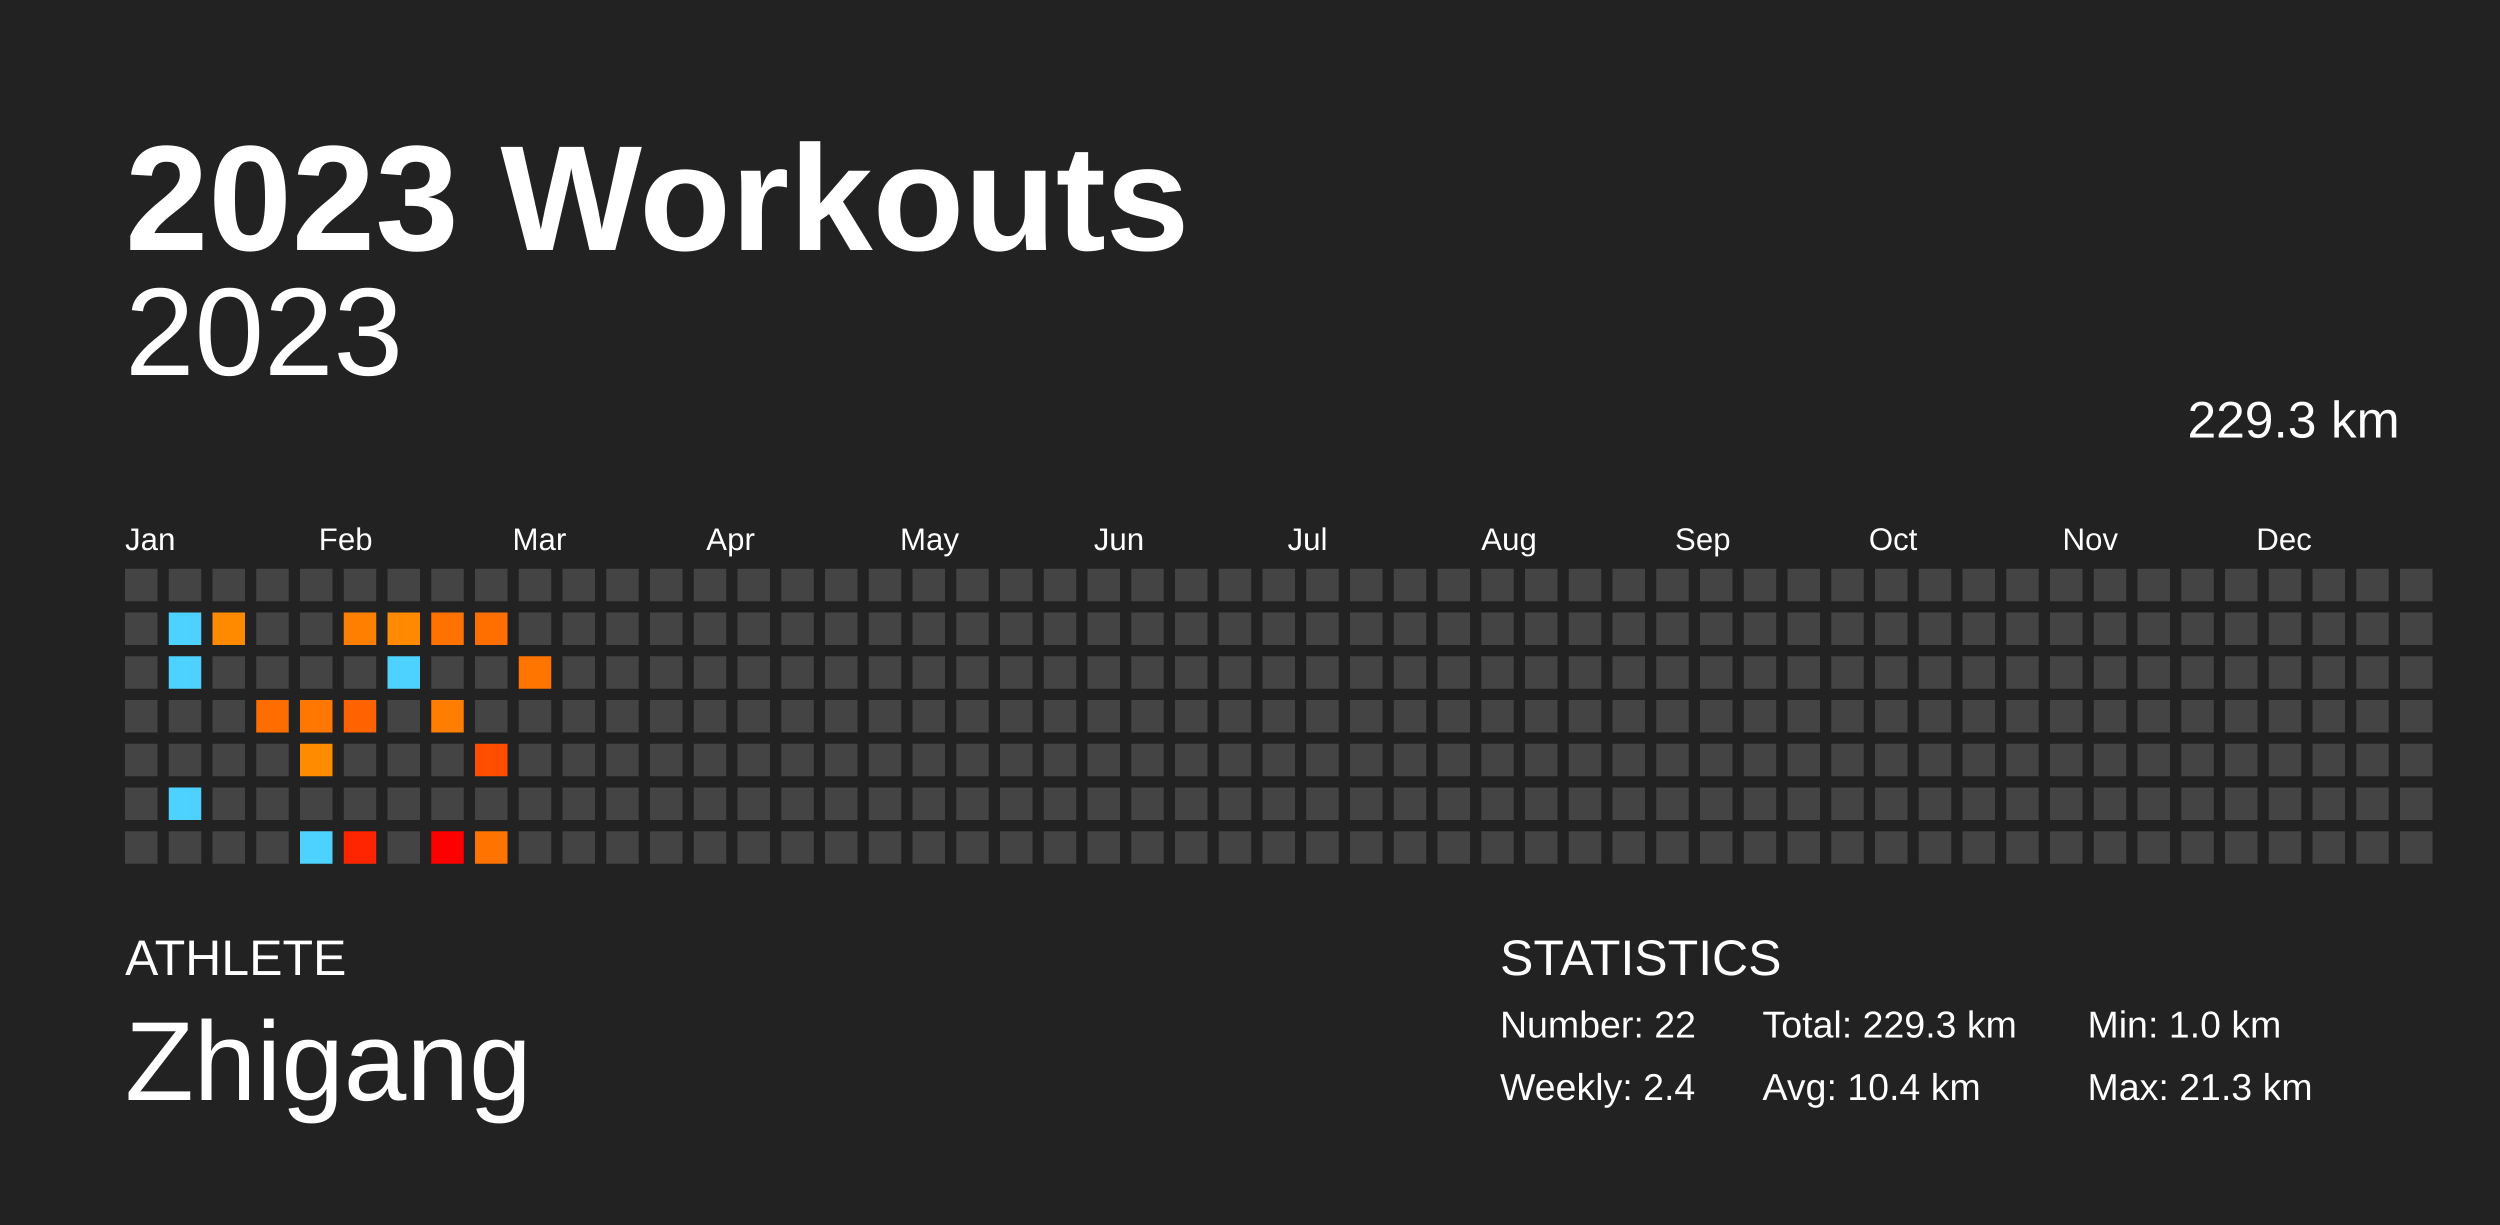
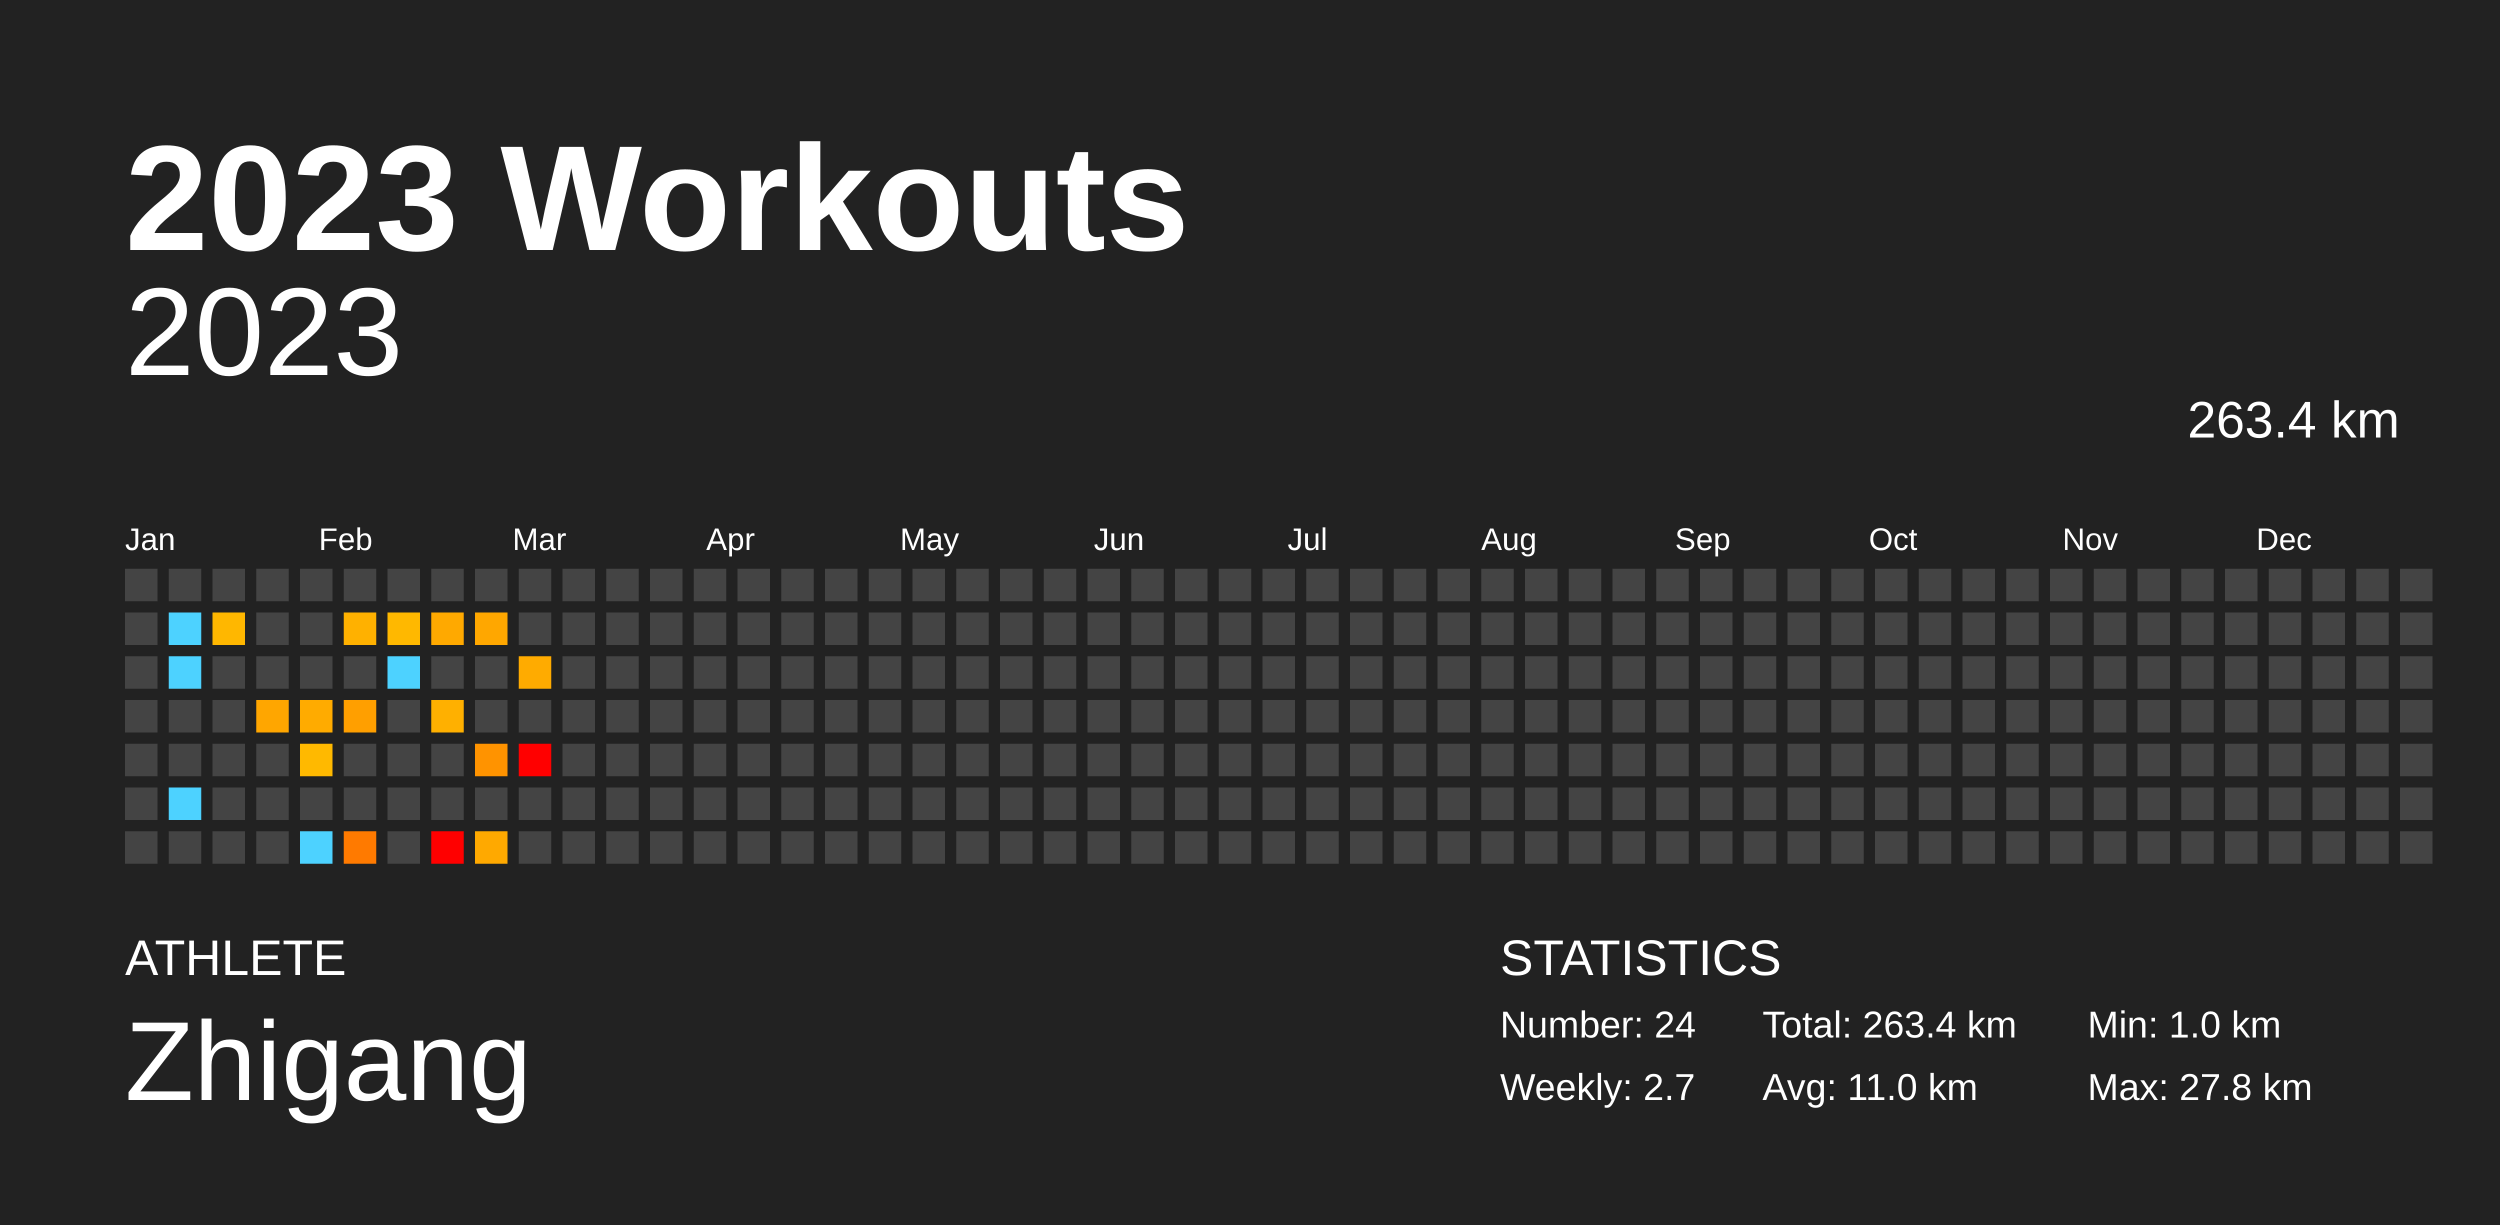
<svg xmlns="http://www.w3.org/2000/svg" baseProfile="full" height="98mm" version="1.1" viewBox="0,0,200,98" width="200mm">
  <defs />
  <rect fill="#222222" height="98" width="200" x="0" y="0" />
  <text fill="#FFFFFF" style="font-size:12px; font-family:Arial; font-weight:bold;" x="10" y="20">2023 Workouts</text>
  <text fill="#FFFFFF" style="font-size:4px; font-family:Arial" x="10" y="78">ATHLETE</text>
  <text fill="#FFFFFF" style="font-size:9px; font-family:Arial" x="10" y="88">Zhigang</text>
  <text fill="#FFFFFF" style="font-size:4px; font-family:Arial" x="120" y="78">STATISTICS</text>
-   <text fill="#FFFFFF" style="font-size:3px; font-family:Arial" x="120" y="83">Number: 22</text>
-   <text fill="#FFFFFF" style="font-size:3px; font-family:Arial" x="120" y="88">Weekly: 2.4</text>
-   <text fill="#FFFFFF" style="font-size:3px; font-family:Arial" x="141" y="83">Total: 229.3 km</text>
-   <text fill="#FFFFFF" style="font-size:3px; font-family:Arial" x="141" y="88">Avg: 10.4 km</text>
+   <text fill="#FFFFFF" style="font-size:3px; font-family:Arial" x="120" y="83">Number: 24</text>
+   <text fill="#FFFFFF" style="font-size:3px; font-family:Arial" x="120" y="88">Weekly: 2.7</text>
+   <text fill="#FFFFFF" style="font-size:3px; font-family:Arial" x="141" y="83">Total: 263.4 km</text>
+   <text fill="#FFFFFF" style="font-size:3px; font-family:Arial" x="141" y="88">Avg: 11.0 km</text>
  <text fill="#FFFFFF" style="font-size:3px; font-family:Arial" x="167" y="83">Min: 1.0 km</text>
-   <text fill="#FFFFFF" style="font-size:3px; font-family:Arial" x="167" y="88">Max: 21.3 km</text>
+   <text fill="#FFFFFF" style="font-size:3px; font-family:Arial" x="167" y="88">Max: 27.8 km</text>
  <text alignment-baseline="hanging" fill="#FFFFFF" style="font-size:10.0px; font-family:Arial;" x="10" y="30">2023</text>
-   <text alignment-baseline="hanging" fill="#FFFFFF" style="font-size:4.125px; font-family:Arial;" x="175" y="35">229.3 km</text>
+   <text alignment-baseline="hanging" fill="#FFFFFF" style="font-size:4.125px; font-family:Arial;" x="175" y="35">263.4 km</text>
  <text fill="#FFFFFF" style="font-size:2.5px; font-family:Arial" x="10.0" y="44">Jan</text>
  <text fill="#FFFFFF" style="font-size:2.5px; font-family:Arial" x="25.5" y="44">Feb</text>
  <text fill="#FFFFFF" style="font-size:2.5px; font-family:Arial" x="41.0" y="44">Mar</text>
  <text fill="#FFFFFF" style="font-size:2.5px; font-family:Arial" x="56.5" y="44">Apr</text>
  <text fill="#FFFFFF" style="font-size:2.5px; font-family:Arial" x="72.0" y="44">May</text>
  <text fill="#FFFFFF" style="font-size:2.5px; font-family:Arial" x="87.5" y="44">Jun</text>
  <text fill="#FFFFFF" style="font-size:2.5px; font-family:Arial" x="103.0" y="44">Jul</text>
  <text fill="#FFFFFF" style="font-size:2.5px; font-family:Arial" x="118.5" y="44">Aug</text>
  <text fill="#FFFFFF" style="font-size:2.5px; font-family:Arial" x="134.0" y="44">Sep</text>
  <text fill="#FFFFFF" style="font-size:2.5px; font-family:Arial" x="149.5" y="44">Oct</text>
  <text fill="#FFFFFF" style="font-size:2.5px; font-family:Arial" x="165.0" y="44">Nov</text>
  <text fill="#FFFFFF" style="font-size:2.5px; font-family:Arial" x="180.5" y="44">Dec</text>
  <rect fill="#444444" height="2.6" width="2.6" x="10.0" y="45.5" />
  <rect fill="#444444" height="2.6" width="2.6" x="10.0" y="49.0" />
  <rect fill="#444444" height="2.6" width="2.6" x="10.0" y="52.5" />
  <rect fill="#444444" height="2.6" width="2.6" x="10.0" y="56.0" />
  <rect fill="#444444" height="2.6" width="2.6" x="10.0" y="59.5" />
  <rect fill="#444444" height="2.6" width="2.6" x="10.0" y="63.0" />
  <rect fill="#444444" height="2.6" width="2.6" x="10.0" y="66.5" />
  <rect fill="#444444" height="2.6" width="2.6" x="13.5" y="45.5" />
  <rect fill="#4dd2ff" height="2.6" width="2.6" x="13.5" y="49.0" />
  <rect fill="#4dd2ff" height="2.6" width="2.6" x="13.5" y="52.5" />
  <rect fill="#444444" height="2.6" width="2.6" x="13.5" y="56.0" />
  <rect fill="#444444" height="2.6" width="2.6" x="13.5" y="59.5" />
  <rect fill="#4dd2ff" height="2.6" width="2.6" x="13.5" y="63.0" />
  <rect fill="#444444" height="2.6" width="2.6" x="13.5" y="66.5" />
  <rect fill="#444444" height="2.6" width="2.6" x="17.0" y="45.5" />
-   <rect fill="#ff8a00" height="2.6" width="2.6" x="17.0" y="49.0" />
+   <rect fill="#ffb700" height="2.6" width="2.6" x="17.0" y="49.0" />
  <rect fill="#444444" height="2.6" width="2.6" x="17.0" y="52.5" />
  <rect fill="#444444" height="2.6" width="2.6" x="17.0" y="56.0" />
  <rect fill="#444444" height="2.6" width="2.6" x="17.0" y="59.5" />
  <rect fill="#444444" height="2.6" width="2.6" x="17.0" y="63.0" />
  <rect fill="#444444" height="2.6" width="2.6" x="17.0" y="66.5" />
  <rect fill="#444444" height="2.6" width="2.6" x="20.5" y="45.5" />
  <rect fill="#444444" height="2.6" width="2.6" x="20.5" y="49.0" />
  <rect fill="#444444" height="2.6" width="2.6" x="20.5" y="52.5" />
-   <rect fill="#ff6d00" height="2.6" width="2.6" x="20.5" y="56.0" />
+   <rect fill="#ffa600" height="2.6" width="2.6" x="20.5" y="56.0" />
  <rect fill="#444444" height="2.6" width="2.6" x="20.5" y="59.5" />
  <rect fill="#444444" height="2.6" width="2.6" x="20.5" y="63.0" />
  <rect fill="#444444" height="2.6" width="2.6" x="20.5" y="66.5" />
  <rect fill="#444444" height="2.6" width="2.6" x="24.0" y="45.5" />
  <rect fill="#444444" height="2.6" width="2.6" x="24.0" y="49.0" />
  <rect fill="#444444" height="2.6" width="2.6" x="24.0" y="52.5" />
-   <rect fill="#ff7600" height="2.6" width="2.6" x="24.0" y="56.0" />
-   <rect fill="#ff8c00" height="2.6" width="2.6" x="24.0" y="59.5" />
+   <rect fill="#ffab00" height="2.6" width="2.6" x="24.0" y="56.0" />
+   <rect fill="#ffb900" height="2.6" width="2.6" x="24.0" y="59.5" />
  <rect fill="#444444" height="2.6" width="2.6" x="24.0" y="63.0" />
  <rect fill="#4dd2ff" height="2.6" width="2.6" x="24.0" y="66.5" />
  <rect fill="#444444" height="2.6" width="2.6" x="27.5" y="45.5" />
-   <rect fill="#ff8000" height="2.6" width="2.6" x="27.5" y="49.0" />
+   <rect fill="#ffb100" height="2.6" width="2.6" x="27.5" y="49.0" />
  <rect fill="#444444" height="2.6" width="2.6" x="27.5" y="52.5" />
-   <rect fill="#ff6200" height="2.6" width="2.6" x="27.5" y="56.0" />
+   <rect fill="#ff9f00" height="2.6" width="2.6" x="27.5" y="56.0" />
  <rect fill="#444444" height="2.6" width="2.6" x="27.5" y="59.5" />
  <rect fill="#444444" height="2.6" width="2.6" x="27.5" y="63.0" />
-   <rect fill="#ff2500" height="2.6" width="2.6" x="27.5" y="66.5" />
+   <rect fill="#ff7a00" height="2.6" width="2.6" x="27.5" y="66.5" />
  <rect fill="#444444" height="2.6" width="2.6" x="31.0" y="45.5" />
-   <rect fill="#ff8a00" height="2.6" width="2.6" x="31.0" y="49.0" />
+   <rect fill="#ffb800" height="2.6" width="2.6" x="31.0" y="49.0" />
  <rect fill="#4dd2ff" height="2.6" width="2.6" x="31.0" y="52.5" />
  <rect fill="#444444" height="2.6" width="2.6" x="31.0" y="56.0" />
  <rect fill="#444444" height="2.6" width="2.6" x="31.0" y="59.5" />
  <rect fill="#444444" height="2.6" width="2.6" x="31.0" y="63.0" />
  <rect fill="#444444" height="2.6" width="2.6" x="31.0" y="66.5" />
  <rect fill="#444444" height="2.6" width="2.6" x="34.5" y="45.5" />
-   <rect fill="#ff7200" height="2.6" width="2.6" x="34.5" y="49.0" />
+   <rect fill="#ffa900" height="2.6" width="2.6" x="34.5" y="49.0" />
  <rect fill="#444444" height="2.6" width="2.6" x="34.5" y="52.5" />
-   <rect fill="#ff7d00" height="2.6" width="2.6" x="34.5" y="56.0" />
+   <rect fill="#ffb000" height="2.6" width="2.6" x="34.5" y="56.0" />
  <rect fill="#444444" height="2.6" width="2.6" x="34.5" y="59.5" />
  <rect fill="#444444" height="2.6" width="2.6" x="34.5" y="63.0" />
  <rect fill="red" height="2.6" width="2.6" x="34.5" y="66.5" />
  <rect fill="#444444" height="2.6" width="2.6" x="38.0" y="45.5" />
-   <rect fill="#ff6f00" height="2.6" width="2.6" x="38.0" y="49.0" />
+   <rect fill="#ffa700" height="2.6" width="2.6" x="38.0" y="49.0" />
  <rect fill="#444444" height="2.6" width="2.6" x="38.0" y="52.5" />
  <rect fill="#444444" height="2.6" width="2.6" x="38.0" y="56.0" />
-   <rect fill="#ff4e00" height="2.6" width="2.6" x="38.0" y="59.5" />
+   <rect fill="#ff9300" height="2.6" width="2.6" x="38.0" y="59.5" />
  <rect fill="#444444" height="2.6" width="2.6" x="38.0" y="63.0" />
-   <rect fill="#ff7300" height="2.6" width="2.6" x="38.0" y="66.5" />
+   <rect fill="#ffa900" height="2.6" width="2.6" x="38.0" y="66.5" />
  <rect fill="#444444" height="2.6" width="2.6" x="41.5" y="45.5" />
  <rect fill="#444444" height="2.6" width="2.6" x="41.5" y="49.0" />
-   <rect fill="#ff7500" height="2.6" width="2.6" x="41.5" y="52.5" />
+   <rect fill="#ffab00" height="2.6" width="2.6" x="41.5" y="52.5" />
  <rect fill="#444444" height="2.6" width="2.6" x="41.5" y="56.0" />
-   <rect fill="#444444" height="2.6" width="2.6" x="41.5" y="59.5" />
+   <rect fill="red" height="2.6" width="2.6" x="41.5" y="59.5" />
  <rect fill="#444444" height="2.6" width="2.6" x="41.5" y="63.0" />
  <rect fill="#444444" height="2.6" width="2.6" x="41.5" y="66.5" />
  <rect fill="#444444" height="2.6" width="2.6" x="45.0" y="45.5" />
  <rect fill="#444444" height="2.6" width="2.6" x="45.0" y="49.0" />
  <rect fill="#444444" height="2.6" width="2.6" x="45.0" y="52.5" />
  <rect fill="#444444" height="2.6" width="2.6" x="45.0" y="56.0" />
  <rect fill="#444444" height="2.6" width="2.6" x="45.0" y="59.5" />
  <rect fill="#444444" height="2.6" width="2.6" x="45.0" y="63.0" />
  <rect fill="#444444" height="2.6" width="2.6" x="45.0" y="66.5" />
  <rect fill="#444444" height="2.6" width="2.6" x="48.5" y="45.5" />
  <rect fill="#444444" height="2.6" width="2.6" x="48.5" y="49.0" />
  <rect fill="#444444" height="2.6" width="2.6" x="48.5" y="52.5" />
  <rect fill="#444444" height="2.6" width="2.6" x="48.5" y="56.0" />
  <rect fill="#444444" height="2.6" width="2.6" x="48.5" y="59.5" />
  <rect fill="#444444" height="2.6" width="2.6" x="48.5" y="63.0" />
  <rect fill="#444444" height="2.6" width="2.6" x="48.5" y="66.5" />
  <rect fill="#444444" height="2.6" width="2.6" x="52.0" y="45.5" />
  <rect fill="#444444" height="2.6" width="2.6" x="52.0" y="49.0" />
  <rect fill="#444444" height="2.6" width="2.6" x="52.0" y="52.5" />
  <rect fill="#444444" height="2.6" width="2.6" x="52.0" y="56.0" />
  <rect fill="#444444" height="2.6" width="2.6" x="52.0" y="59.5" />
  <rect fill="#444444" height="2.6" width="2.6" x="52.0" y="63.0" />
  <rect fill="#444444" height="2.6" width="2.6" x="52.0" y="66.5" />
  <rect fill="#444444" height="2.6" width="2.6" x="55.5" y="45.5" />
  <rect fill="#444444" height="2.6" width="2.6" x="55.5" y="49.0" />
  <rect fill="#444444" height="2.6" width="2.6" x="55.5" y="52.5" />
  <rect fill="#444444" height="2.6" width="2.6" x="55.5" y="56.0" />
  <rect fill="#444444" height="2.6" width="2.6" x="55.5" y="59.5" />
  <rect fill="#444444" height="2.6" width="2.6" x="55.5" y="63.0" />
  <rect fill="#444444" height="2.6" width="2.6" x="55.5" y="66.5" />
  <rect fill="#444444" height="2.6" width="2.6" x="59.0" y="45.5" />
  <rect fill="#444444" height="2.6" width="2.6" x="59.0" y="49.0" />
  <rect fill="#444444" height="2.6" width="2.6" x="59.0" y="52.5" />
  <rect fill="#444444" height="2.6" width="2.6" x="59.0" y="56.0" />
  <rect fill="#444444" height="2.6" width="2.6" x="59.0" y="59.5" />
  <rect fill="#444444" height="2.6" width="2.6" x="59.0" y="63.0" />
  <rect fill="#444444" height="2.6" width="2.6" x="59.0" y="66.5" />
  <rect fill="#444444" height="2.6" width="2.6" x="62.5" y="45.5" />
  <rect fill="#444444" height="2.6" width="2.6" x="62.5" y="49.0" />
  <rect fill="#444444" height="2.6" width="2.6" x="62.5" y="52.5" />
  <rect fill="#444444" height="2.6" width="2.6" x="62.5" y="56.0" />
  <rect fill="#444444" height="2.6" width="2.6" x="62.5" y="59.5" />
  <rect fill="#444444" height="2.6" width="2.6" x="62.5" y="63.0" />
  <rect fill="#444444" height="2.6" width="2.6" x="62.5" y="66.5" />
  <rect fill="#444444" height="2.6" width="2.6" x="66.0" y="45.5" />
  <rect fill="#444444" height="2.6" width="2.6" x="66.0" y="49.0" />
  <rect fill="#444444" height="2.6" width="2.6" x="66.0" y="52.5" />
  <rect fill="#444444" height="2.6" width="2.6" x="66.0" y="56.0" />
  <rect fill="#444444" height="2.6" width="2.6" x="66.0" y="59.5" />
  <rect fill="#444444" height="2.6" width="2.6" x="66.0" y="63.0" />
  <rect fill="#444444" height="2.6" width="2.6" x="66.0" y="66.5" />
  <rect fill="#444444" height="2.6" width="2.6" x="69.5" y="45.5" />
  <rect fill="#444444" height="2.6" width="2.6" x="69.5" y="49.0" />
  <rect fill="#444444" height="2.6" width="2.6" x="69.5" y="52.5" />
  <rect fill="#444444" height="2.6" width="2.6" x="69.5" y="56.0" />
  <rect fill="#444444" height="2.6" width="2.6" x="69.5" y="59.5" />
  <rect fill="#444444" height="2.6" width="2.6" x="69.5" y="63.0" />
  <rect fill="#444444" height="2.6" width="2.6" x="69.5" y="66.5" />
  <rect fill="#444444" height="2.6" width="2.6" x="73.0" y="45.5" />
  <rect fill="#444444" height="2.6" width="2.6" x="73.0" y="49.0" />
  <rect fill="#444444" height="2.6" width="2.6" x="73.0" y="52.5" />
  <rect fill="#444444" height="2.6" width="2.6" x="73.0" y="56.0" />
  <rect fill="#444444" height="2.6" width="2.6" x="73.0" y="59.5" />
  <rect fill="#444444" height="2.6" width="2.6" x="73.0" y="63.0" />
  <rect fill="#444444" height="2.6" width="2.6" x="73.0" y="66.5" />
  <rect fill="#444444" height="2.6" width="2.6" x="76.5" y="45.5" />
  <rect fill="#444444" height="2.6" width="2.6" x="76.5" y="49.0" />
  <rect fill="#444444" height="2.6" width="2.6" x="76.5" y="52.5" />
  <rect fill="#444444" height="2.6" width="2.6" x="76.5" y="56.0" />
  <rect fill="#444444" height="2.6" width="2.6" x="76.5" y="59.5" />
  <rect fill="#444444" height="2.6" width="2.6" x="76.5" y="63.0" />
  <rect fill="#444444" height="2.6" width="2.6" x="76.5" y="66.5" />
  <rect fill="#444444" height="2.6" width="2.6" x="80.0" y="45.5" />
  <rect fill="#444444" height="2.6" width="2.6" x="80.0" y="49.0" />
  <rect fill="#444444" height="2.6" width="2.6" x="80.0" y="52.5" />
  <rect fill="#444444" height="2.6" width="2.6" x="80.0" y="56.0" />
  <rect fill="#444444" height="2.6" width="2.6" x="80.0" y="59.5" />
  <rect fill="#444444" height="2.6" width="2.6" x="80.0" y="63.0" />
  <rect fill="#444444" height="2.6" width="2.6" x="80.0" y="66.5" />
  <rect fill="#444444" height="2.6" width="2.6" x="83.5" y="45.5" />
  <rect fill="#444444" height="2.6" width="2.6" x="83.5" y="49.0" />
  <rect fill="#444444" height="2.6" width="2.6" x="83.5" y="52.5" />
  <rect fill="#444444" height="2.6" width="2.6" x="83.5" y="56.0" />
  <rect fill="#444444" height="2.6" width="2.6" x="83.5" y="59.5" />
  <rect fill="#444444" height="2.6" width="2.6" x="83.5" y="63.0" />
  <rect fill="#444444" height="2.6" width="2.6" x="83.5" y="66.5" />
  <rect fill="#444444" height="2.6" width="2.6" x="87.0" y="45.5" />
  <rect fill="#444444" height="2.6" width="2.6" x="87.0" y="49.0" />
  <rect fill="#444444" height="2.6" width="2.6" x="87.0" y="52.5" />
  <rect fill="#444444" height="2.6" width="2.6" x="87.0" y="56.0" />
  <rect fill="#444444" height="2.6" width="2.6" x="87.0" y="59.5" />
  <rect fill="#444444" height="2.6" width="2.6" x="87.0" y="63.0" />
  <rect fill="#444444" height="2.6" width="2.6" x="87.0" y="66.5" />
  <rect fill="#444444" height="2.6" width="2.6" x="90.5" y="45.5" />
  <rect fill="#444444" height="2.6" width="2.6" x="90.5" y="49.0" />
  <rect fill="#444444" height="2.6" width="2.6" x="90.5" y="52.5" />
  <rect fill="#444444" height="2.6" width="2.6" x="90.5" y="56.0" />
  <rect fill="#444444" height="2.6" width="2.6" x="90.5" y="59.5" />
  <rect fill="#444444" height="2.6" width="2.6" x="90.5" y="63.0" />
  <rect fill="#444444" height="2.6" width="2.6" x="90.5" y="66.5" />
  <rect fill="#444444" height="2.6" width="2.6" x="94.0" y="45.5" />
  <rect fill="#444444" height="2.6" width="2.6" x="94.0" y="49.0" />
  <rect fill="#444444" height="2.6" width="2.6" x="94.0" y="52.5" />
  <rect fill="#444444" height="2.6" width="2.6" x="94.0" y="56.0" />
  <rect fill="#444444" height="2.6" width="2.6" x="94.0" y="59.5" />
  <rect fill="#444444" height="2.6" width="2.6" x="94.0" y="63.0" />
  <rect fill="#444444" height="2.6" width="2.6" x="94.0" y="66.5" />
  <rect fill="#444444" height="2.6" width="2.6" x="97.5" y="45.5" />
  <rect fill="#444444" height="2.6" width="2.6" x="97.5" y="49.0" />
  <rect fill="#444444" height="2.6" width="2.6" x="97.5" y="52.5" />
  <rect fill="#444444" height="2.6" width="2.6" x="97.5" y="56.0" />
  <rect fill="#444444" height="2.6" width="2.6" x="97.5" y="59.5" />
  <rect fill="#444444" height="2.6" width="2.6" x="97.5" y="63.0" />
  <rect fill="#444444" height="2.6" width="2.6" x="97.5" y="66.5" />
  <rect fill="#444444" height="2.6" width="2.6" x="101.0" y="45.5" />
  <rect fill="#444444" height="2.6" width="2.6" x="101.0" y="49.0" />
  <rect fill="#444444" height="2.6" width="2.6" x="101.0" y="52.5" />
  <rect fill="#444444" height="2.6" width="2.6" x="101.0" y="56.0" />
  <rect fill="#444444" height="2.6" width="2.6" x="101.0" y="59.5" />
  <rect fill="#444444" height="2.6" width="2.6" x="101.0" y="63.0" />
  <rect fill="#444444" height="2.6" width="2.6" x="101.0" y="66.5" />
  <rect fill="#444444" height="2.6" width="2.6" x="104.5" y="45.5" />
  <rect fill="#444444" height="2.6" width="2.6" x="104.5" y="49.0" />
  <rect fill="#444444" height="2.6" width="2.6" x="104.5" y="52.5" />
  <rect fill="#444444" height="2.6" width="2.6" x="104.5" y="56.0" />
  <rect fill="#444444" height="2.6" width="2.6" x="104.5" y="59.5" />
  <rect fill="#444444" height="2.6" width="2.6" x="104.5" y="63.0" />
  <rect fill="#444444" height="2.6" width="2.6" x="104.5" y="66.5" />
  <rect fill="#444444" height="2.6" width="2.6" x="108.0" y="45.5" />
  <rect fill="#444444" height="2.6" width="2.6" x="108.0" y="49.0" />
  <rect fill="#444444" height="2.6" width="2.6" x="108.0" y="52.5" />
  <rect fill="#444444" height="2.6" width="2.6" x="108.0" y="56.0" />
  <rect fill="#444444" height="2.6" width="2.6" x="108.0" y="59.5" />
  <rect fill="#444444" height="2.6" width="2.6" x="108.0" y="63.0" />
  <rect fill="#444444" height="2.6" width="2.6" x="108.0" y="66.5" />
  <rect fill="#444444" height="2.6" width="2.6" x="111.5" y="45.5" />
  <rect fill="#444444" height="2.6" width="2.6" x="111.5" y="49.0" />
  <rect fill="#444444" height="2.6" width="2.6" x="111.5" y="52.5" />
  <rect fill="#444444" height="2.6" width="2.6" x="111.5" y="56.0" />
  <rect fill="#444444" height="2.6" width="2.6" x="111.5" y="59.5" />
  <rect fill="#444444" height="2.6" width="2.6" x="111.5" y="63.0" />
  <rect fill="#444444" height="2.6" width="2.6" x="111.5" y="66.5" />
  <rect fill="#444444" height="2.6" width="2.6" x="115.0" y="45.5" />
  <rect fill="#444444" height="2.6" width="2.6" x="115.0" y="49.0" />
  <rect fill="#444444" height="2.6" width="2.6" x="115.0" y="52.5" />
  <rect fill="#444444" height="2.6" width="2.6" x="115.0" y="56.0" />
  <rect fill="#444444" height="2.6" width="2.6" x="115.0" y="59.5" />
  <rect fill="#444444" height="2.6" width="2.6" x="115.0" y="63.0" />
  <rect fill="#444444" height="2.6" width="2.6" x="115.0" y="66.5" />
  <rect fill="#444444" height="2.6" width="2.6" x="118.5" y="45.5" />
  <rect fill="#444444" height="2.6" width="2.6" x="118.5" y="49.0" />
  <rect fill="#444444" height="2.6" width="2.6" x="118.5" y="52.5" />
  <rect fill="#444444" height="2.6" width="2.6" x="118.5" y="56.0" />
  <rect fill="#444444" height="2.6" width="2.6" x="118.5" y="59.5" />
  <rect fill="#444444" height="2.6" width="2.6" x="118.5" y="63.0" />
  <rect fill="#444444" height="2.6" width="2.6" x="118.5" y="66.5" />
  <rect fill="#444444" height="2.6" width="2.6" x="122.0" y="45.5" />
  <rect fill="#444444" height="2.6" width="2.6" x="122.0" y="49.0" />
  <rect fill="#444444" height="2.6" width="2.6" x="122.0" y="52.5" />
  <rect fill="#444444" height="2.6" width="2.6" x="122.0" y="56.0" />
  <rect fill="#444444" height="2.6" width="2.6" x="122.0" y="59.5" />
  <rect fill="#444444" height="2.6" width="2.6" x="122.0" y="63.0" />
  <rect fill="#444444" height="2.6" width="2.6" x="122.0" y="66.5" />
  <rect fill="#444444" height="2.6" width="2.6" x="125.5" y="45.5" />
  <rect fill="#444444" height="2.6" width="2.6" x="125.5" y="49.0" />
  <rect fill="#444444" height="2.6" width="2.6" x="125.5" y="52.5" />
  <rect fill="#444444" height="2.6" width="2.6" x="125.5" y="56.0" />
  <rect fill="#444444" height="2.6" width="2.6" x="125.5" y="59.5" />
  <rect fill="#444444" height="2.6" width="2.6" x="125.5" y="63.0" />
  <rect fill="#444444" height="2.6" width="2.6" x="125.5" y="66.5" />
  <rect fill="#444444" height="2.6" width="2.6" x="129.0" y="45.5" />
  <rect fill="#444444" height="2.6" width="2.6" x="129.0" y="49.0" />
  <rect fill="#444444" height="2.6" width="2.6" x="129.0" y="52.5" />
  <rect fill="#444444" height="2.6" width="2.6" x="129.0" y="56.0" />
  <rect fill="#444444" height="2.6" width="2.6" x="129.0" y="59.5" />
  <rect fill="#444444" height="2.6" width="2.6" x="129.0" y="63.0" />
  <rect fill="#444444" height="2.6" width="2.6" x="129.0" y="66.5" />
  <rect fill="#444444" height="2.6" width="2.6" x="132.5" y="45.5" />
  <rect fill="#444444" height="2.6" width="2.6" x="132.5" y="49.0" />
  <rect fill="#444444" height="2.6" width="2.6" x="132.5" y="52.5" />
  <rect fill="#444444" height="2.6" width="2.6" x="132.5" y="56.0" />
  <rect fill="#444444" height="2.6" width="2.6" x="132.5" y="59.5" />
  <rect fill="#444444" height="2.6" width="2.6" x="132.5" y="63.0" />
  <rect fill="#444444" height="2.6" width="2.6" x="132.5" y="66.5" />
  <rect fill="#444444" height="2.6" width="2.6" x="136.0" y="45.5" />
  <rect fill="#444444" height="2.6" width="2.6" x="136.0" y="49.0" />
  <rect fill="#444444" height="2.6" width="2.6" x="136.0" y="52.5" />
  <rect fill="#444444" height="2.6" width="2.6" x="136.0" y="56.0" />
  <rect fill="#444444" height="2.6" width="2.6" x="136.0" y="59.5" />
  <rect fill="#444444" height="2.6" width="2.6" x="136.0" y="63.0" />
  <rect fill="#444444" height="2.6" width="2.6" x="136.0" y="66.5" />
  <rect fill="#444444" height="2.6" width="2.6" x="139.5" y="45.5" />
  <rect fill="#444444" height="2.6" width="2.6" x="139.5" y="49.0" />
  <rect fill="#444444" height="2.6" width="2.6" x="139.5" y="52.5" />
  <rect fill="#444444" height="2.6" width="2.6" x="139.5" y="56.0" />
  <rect fill="#444444" height="2.6" width="2.6" x="139.5" y="59.5" />
  <rect fill="#444444" height="2.6" width="2.6" x="139.5" y="63.0" />
  <rect fill="#444444" height="2.6" width="2.6" x="139.5" y="66.5" />
  <rect fill="#444444" height="2.6" width="2.6" x="143.0" y="45.5" />
  <rect fill="#444444" height="2.6" width="2.6" x="143.0" y="49.0" />
  <rect fill="#444444" height="2.6" width="2.6" x="143.0" y="52.5" />
  <rect fill="#444444" height="2.6" width="2.6" x="143.0" y="56.0" />
  <rect fill="#444444" height="2.6" width="2.6" x="143.0" y="59.5" />
  <rect fill="#444444" height="2.6" width="2.6" x="143.0" y="63.0" />
  <rect fill="#444444" height="2.6" width="2.6" x="143.0" y="66.5" />
  <rect fill="#444444" height="2.6" width="2.6" x="146.5" y="45.5" />
  <rect fill="#444444" height="2.6" width="2.6" x="146.5" y="49.0" />
  <rect fill="#444444" height="2.6" width="2.6" x="146.5" y="52.5" />
  <rect fill="#444444" height="2.6" width="2.6" x="146.5" y="56.0" />
  <rect fill="#444444" height="2.6" width="2.6" x="146.5" y="59.5" />
  <rect fill="#444444" height="2.6" width="2.6" x="146.5" y="63.0" />
  <rect fill="#444444" height="2.6" width="2.6" x="146.5" y="66.5" />
  <rect fill="#444444" height="2.6" width="2.6" x="150.0" y="45.5" />
  <rect fill="#444444" height="2.6" width="2.6" x="150.0" y="49.0" />
  <rect fill="#444444" height="2.6" width="2.6" x="150.0" y="52.5" />
  <rect fill="#444444" height="2.6" width="2.6" x="150.0" y="56.0" />
  <rect fill="#444444" height="2.6" width="2.6" x="150.0" y="59.5" />
  <rect fill="#444444" height="2.6" width="2.6" x="150.0" y="63.0" />
  <rect fill="#444444" height="2.6" width="2.6" x="150.0" y="66.5" />
  <rect fill="#444444" height="2.6" width="2.6" x="153.5" y="45.5" />
  <rect fill="#444444" height="2.6" width="2.6" x="153.5" y="49.0" />
  <rect fill="#444444" height="2.6" width="2.6" x="153.5" y="52.5" />
  <rect fill="#444444" height="2.6" width="2.6" x="153.5" y="56.0" />
  <rect fill="#444444" height="2.6" width="2.6" x="153.5" y="59.5" />
  <rect fill="#444444" height="2.6" width="2.6" x="153.5" y="63.0" />
  <rect fill="#444444" height="2.6" width="2.6" x="153.5" y="66.5" />
  <rect fill="#444444" height="2.6" width="2.6" x="157.0" y="45.5" />
  <rect fill="#444444" height="2.6" width="2.6" x="157.0" y="49.0" />
  <rect fill="#444444" height="2.6" width="2.6" x="157.0" y="52.5" />
  <rect fill="#444444" height="2.6" width="2.6" x="157.0" y="56.0" />
  <rect fill="#444444" height="2.6" width="2.6" x="157.0" y="59.5" />
  <rect fill="#444444" height="2.6" width="2.6" x="157.0" y="63.0" />
  <rect fill="#444444" height="2.6" width="2.6" x="157.0" y="66.5" />
  <rect fill="#444444" height="2.6" width="2.6" x="160.5" y="45.5" />
  <rect fill="#444444" height="2.6" width="2.6" x="160.5" y="49.0" />
  <rect fill="#444444" height="2.6" width="2.6" x="160.5" y="52.5" />
  <rect fill="#444444" height="2.6" width="2.6" x="160.5" y="56.0" />
  <rect fill="#444444" height="2.6" width="2.6" x="160.5" y="59.5" />
  <rect fill="#444444" height="2.6" width="2.6" x="160.5" y="63.0" />
  <rect fill="#444444" height="2.6" width="2.6" x="160.5" y="66.5" />
  <rect fill="#444444" height="2.6" width="2.6" x="164.0" y="45.5" />
  <rect fill="#444444" height="2.6" width="2.6" x="164.0" y="49.0" />
  <rect fill="#444444" height="2.6" width="2.6" x="164.0" y="52.5" />
  <rect fill="#444444" height="2.6" width="2.6" x="164.0" y="56.0" />
  <rect fill="#444444" height="2.6" width="2.6" x="164.0" y="59.5" />
  <rect fill="#444444" height="2.6" width="2.6" x="164.0" y="63.0" />
  <rect fill="#444444" height="2.6" width="2.6" x="164.0" y="66.5" />
  <rect fill="#444444" height="2.6" width="2.6" x="167.5" y="45.5" />
  <rect fill="#444444" height="2.6" width="2.6" x="167.5" y="49.0" />
  <rect fill="#444444" height="2.6" width="2.6" x="167.5" y="52.5" />
  <rect fill="#444444" height="2.6" width="2.6" x="167.5" y="56.0" />
  <rect fill="#444444" height="2.6" width="2.6" x="167.5" y="59.5" />
  <rect fill="#444444" height="2.6" width="2.6" x="167.5" y="63.0" />
  <rect fill="#444444" height="2.6" width="2.6" x="167.5" y="66.5" />
  <rect fill="#444444" height="2.6" width="2.6" x="171.0" y="45.5" />
  <rect fill="#444444" height="2.6" width="2.6" x="171.0" y="49.0" />
  <rect fill="#444444" height="2.6" width="2.6" x="171.0" y="52.5" />
  <rect fill="#444444" height="2.6" width="2.6" x="171.0" y="56.0" />
  <rect fill="#444444" height="2.6" width="2.6" x="171.0" y="59.5" />
  <rect fill="#444444" height="2.6" width="2.6" x="171.0" y="63.0" />
  <rect fill="#444444" height="2.6" width="2.6" x="171.0" y="66.5" />
  <rect fill="#444444" height="2.6" width="2.6" x="174.5" y="45.5" />
  <rect fill="#444444" height="2.6" width="2.6" x="174.5" y="49.0" />
  <rect fill="#444444" height="2.6" width="2.6" x="174.5" y="52.5" />
  <rect fill="#444444" height="2.6" width="2.6" x="174.5" y="56.0" />
  <rect fill="#444444" height="2.6" width="2.6" x="174.5" y="59.5" />
  <rect fill="#444444" height="2.6" width="2.6" x="174.5" y="63.0" />
  <rect fill="#444444" height="2.6" width="2.6" x="174.5" y="66.5" />
  <rect fill="#444444" height="2.6" width="2.6" x="178.0" y="45.5" />
  <rect fill="#444444" height="2.6" width="2.6" x="178.0" y="49.0" />
  <rect fill="#444444" height="2.6" width="2.6" x="178.0" y="52.5" />
  <rect fill="#444444" height="2.6" width="2.6" x="178.0" y="56.0" />
  <rect fill="#444444" height="2.6" width="2.6" x="178.0" y="59.5" />
  <rect fill="#444444" height="2.6" width="2.6" x="178.0" y="63.0" />
  <rect fill="#444444" height="2.6" width="2.6" x="178.0" y="66.5" />
  <rect fill="#444444" height="2.6" width="2.6" x="181.5" y="45.5" />
  <rect fill="#444444" height="2.6" width="2.6" x="181.5" y="49.0" />
  <rect fill="#444444" height="2.6" width="2.6" x="181.5" y="52.5" />
  <rect fill="#444444" height="2.6" width="2.6" x="181.5" y="56.0" />
  <rect fill="#444444" height="2.6" width="2.6" x="181.5" y="59.5" />
  <rect fill="#444444" height="2.6" width="2.6" x="181.5" y="63.0" />
  <rect fill="#444444" height="2.6" width="2.6" x="181.5" y="66.5" />
  <rect fill="#444444" height="2.6" width="2.6" x="185.0" y="45.5" />
  <rect fill="#444444" height="2.6" width="2.6" x="185.0" y="49.0" />
  <rect fill="#444444" height="2.6" width="2.6" x="185.0" y="52.5" />
  <rect fill="#444444" height="2.6" width="2.6" x="185.0" y="56.0" />
  <rect fill="#444444" height="2.6" width="2.6" x="185.0" y="59.5" />
  <rect fill="#444444" height="2.6" width="2.6" x="185.0" y="63.0" />
  <rect fill="#444444" height="2.6" width="2.6" x="185.0" y="66.5" />
  <rect fill="#444444" height="2.6" width="2.6" x="188.5" y="45.5" />
  <rect fill="#444444" height="2.6" width="2.6" x="188.5" y="49.0" />
  <rect fill="#444444" height="2.6" width="2.6" x="188.5" y="52.5" />
  <rect fill="#444444" height="2.6" width="2.6" x="188.5" y="56.0" />
  <rect fill="#444444" height="2.6" width="2.6" x="188.5" y="59.5" />
  <rect fill="#444444" height="2.6" width="2.6" x="188.5" y="63.0" />
  <rect fill="#444444" height="2.6" width="2.6" x="188.5" y="66.5" />
  <rect fill="#444444" height="2.6" width="2.6" x="192.0" y="45.5" />
  <rect fill="#444444" height="2.6" width="2.6" x="192.0" y="49.0" />
  <rect fill="#444444" height="2.6" width="2.6" x="192.0" y="52.5" />
  <rect fill="#444444" height="2.6" width="2.6" x="192.0" y="56.0" />
  <rect fill="#444444" height="2.6" width="2.6" x="192.0" y="59.5" />
  <rect fill="#444444" height="2.6" width="2.6" x="192.0" y="63.0" />
  <rect fill="#444444" height="2.6" width="2.6" x="192.0" y="66.5" />
</svg>
